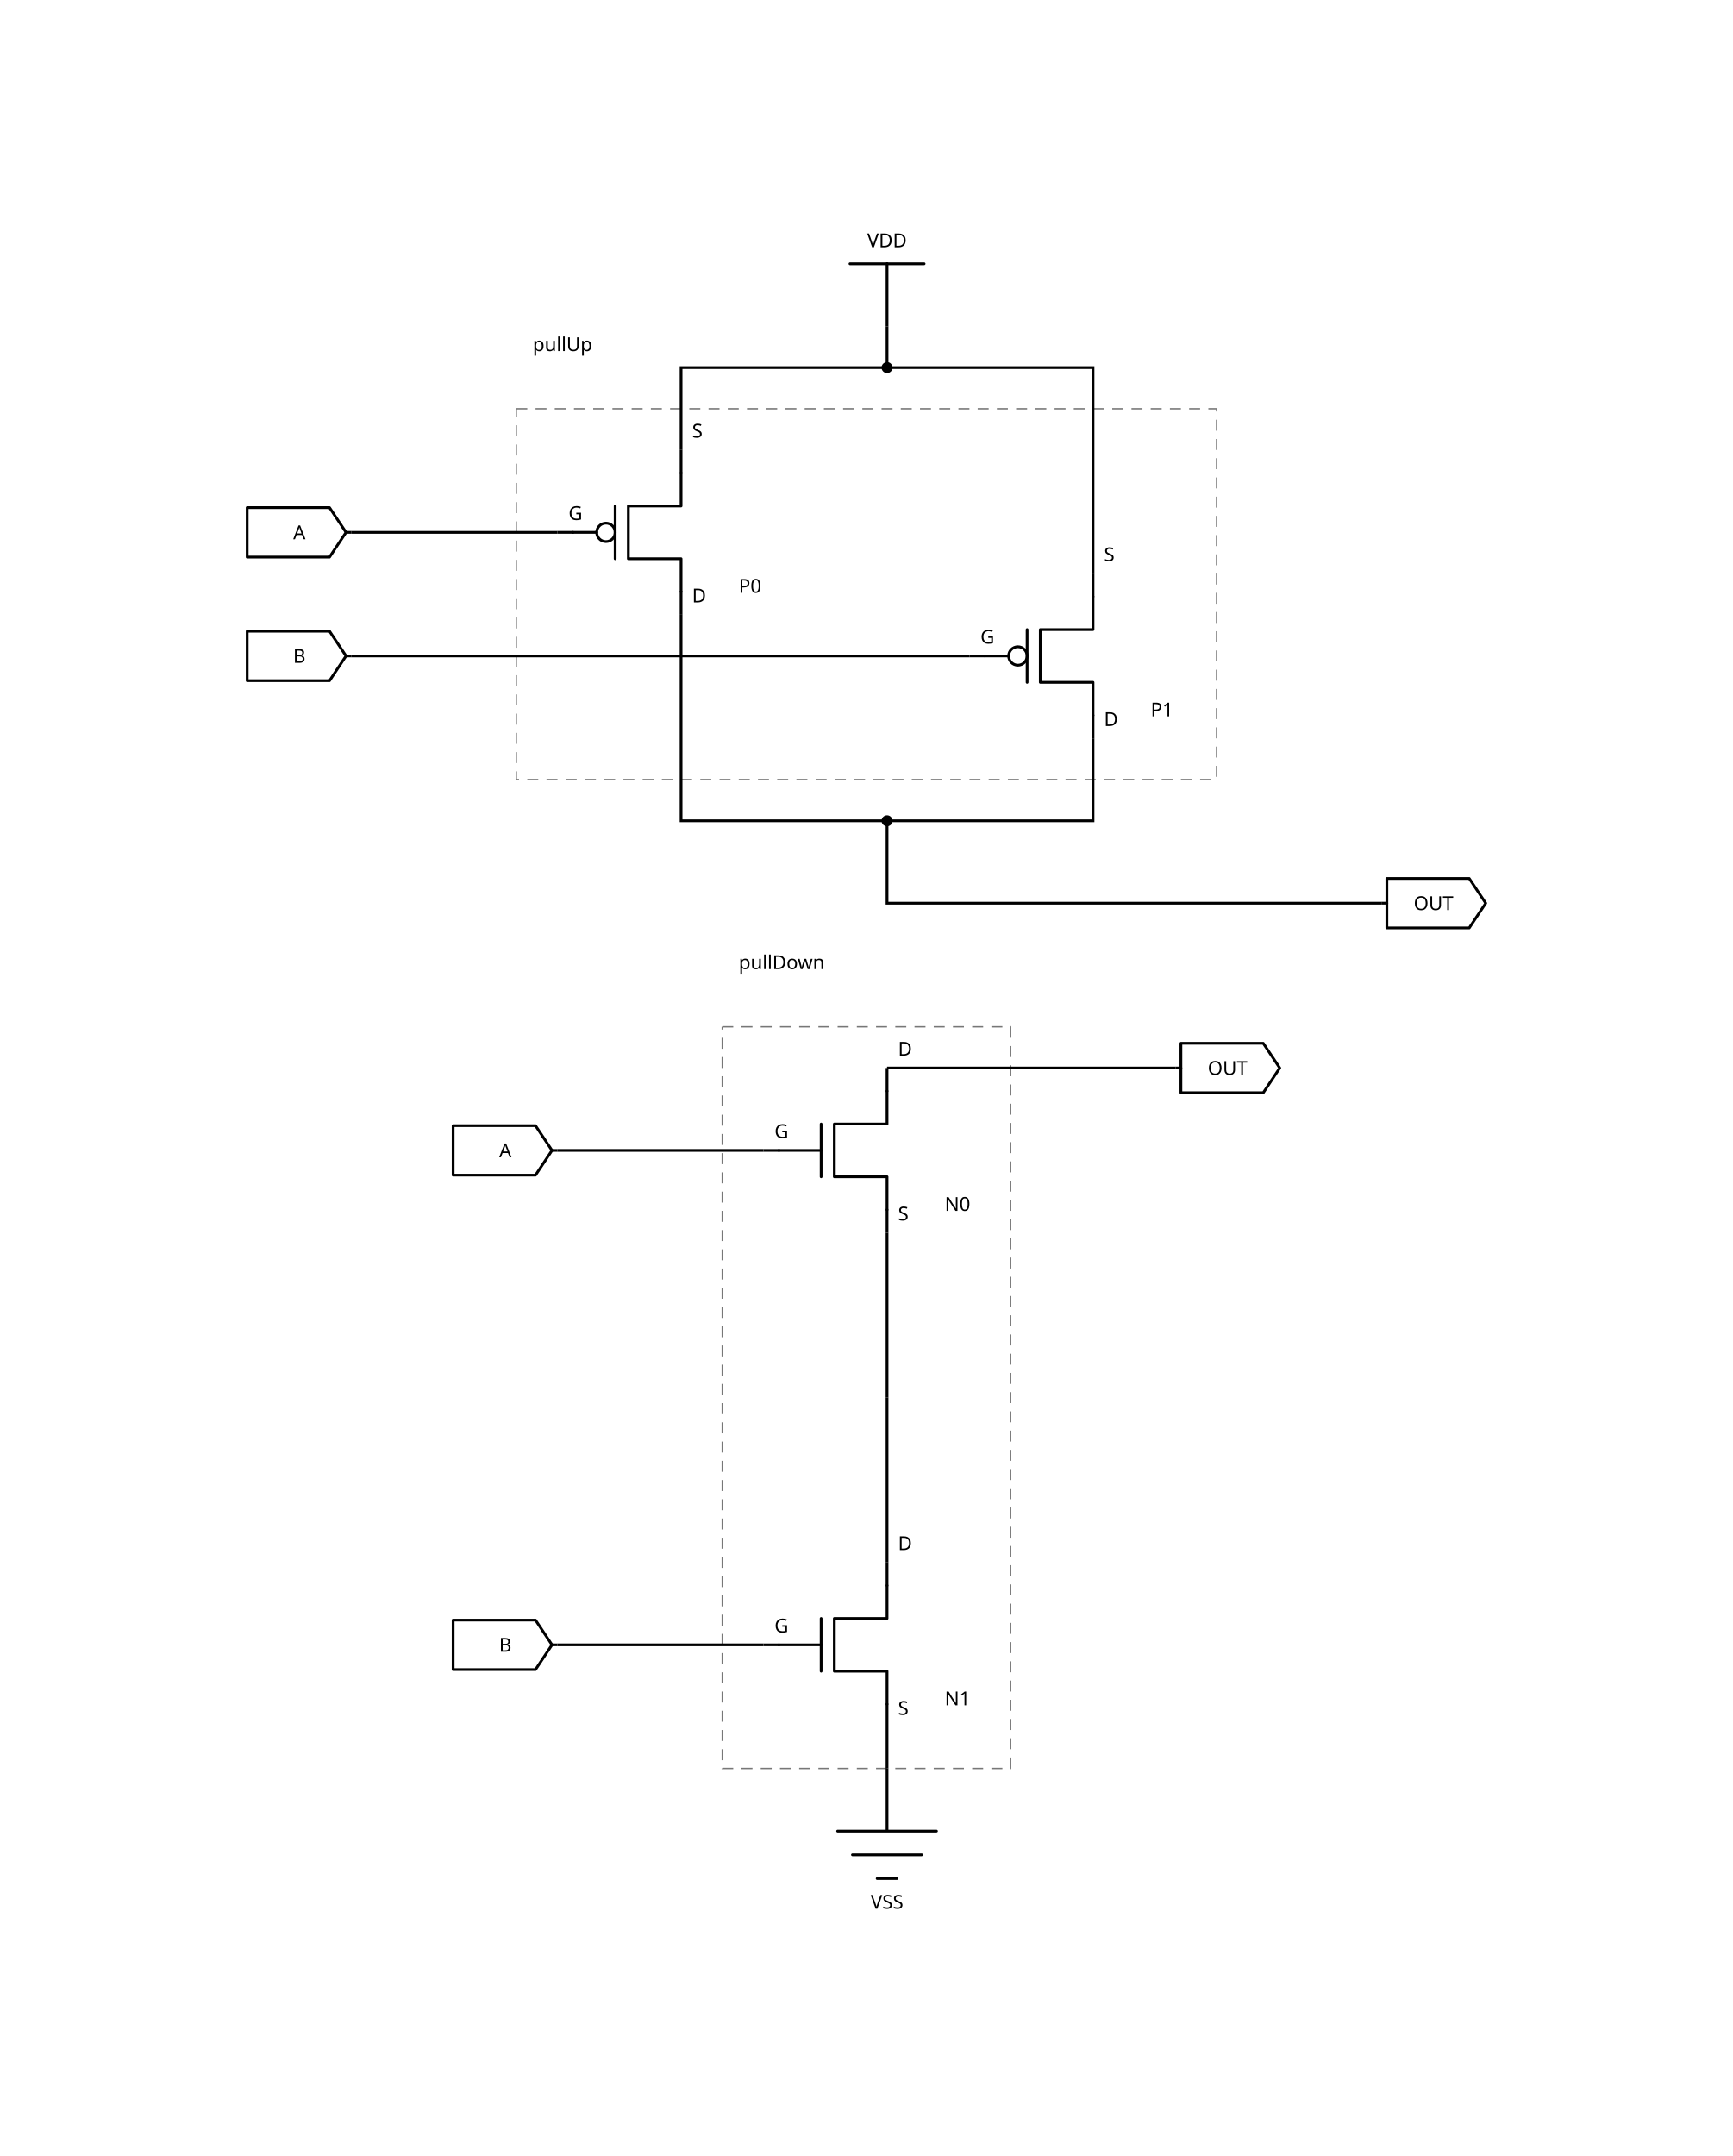
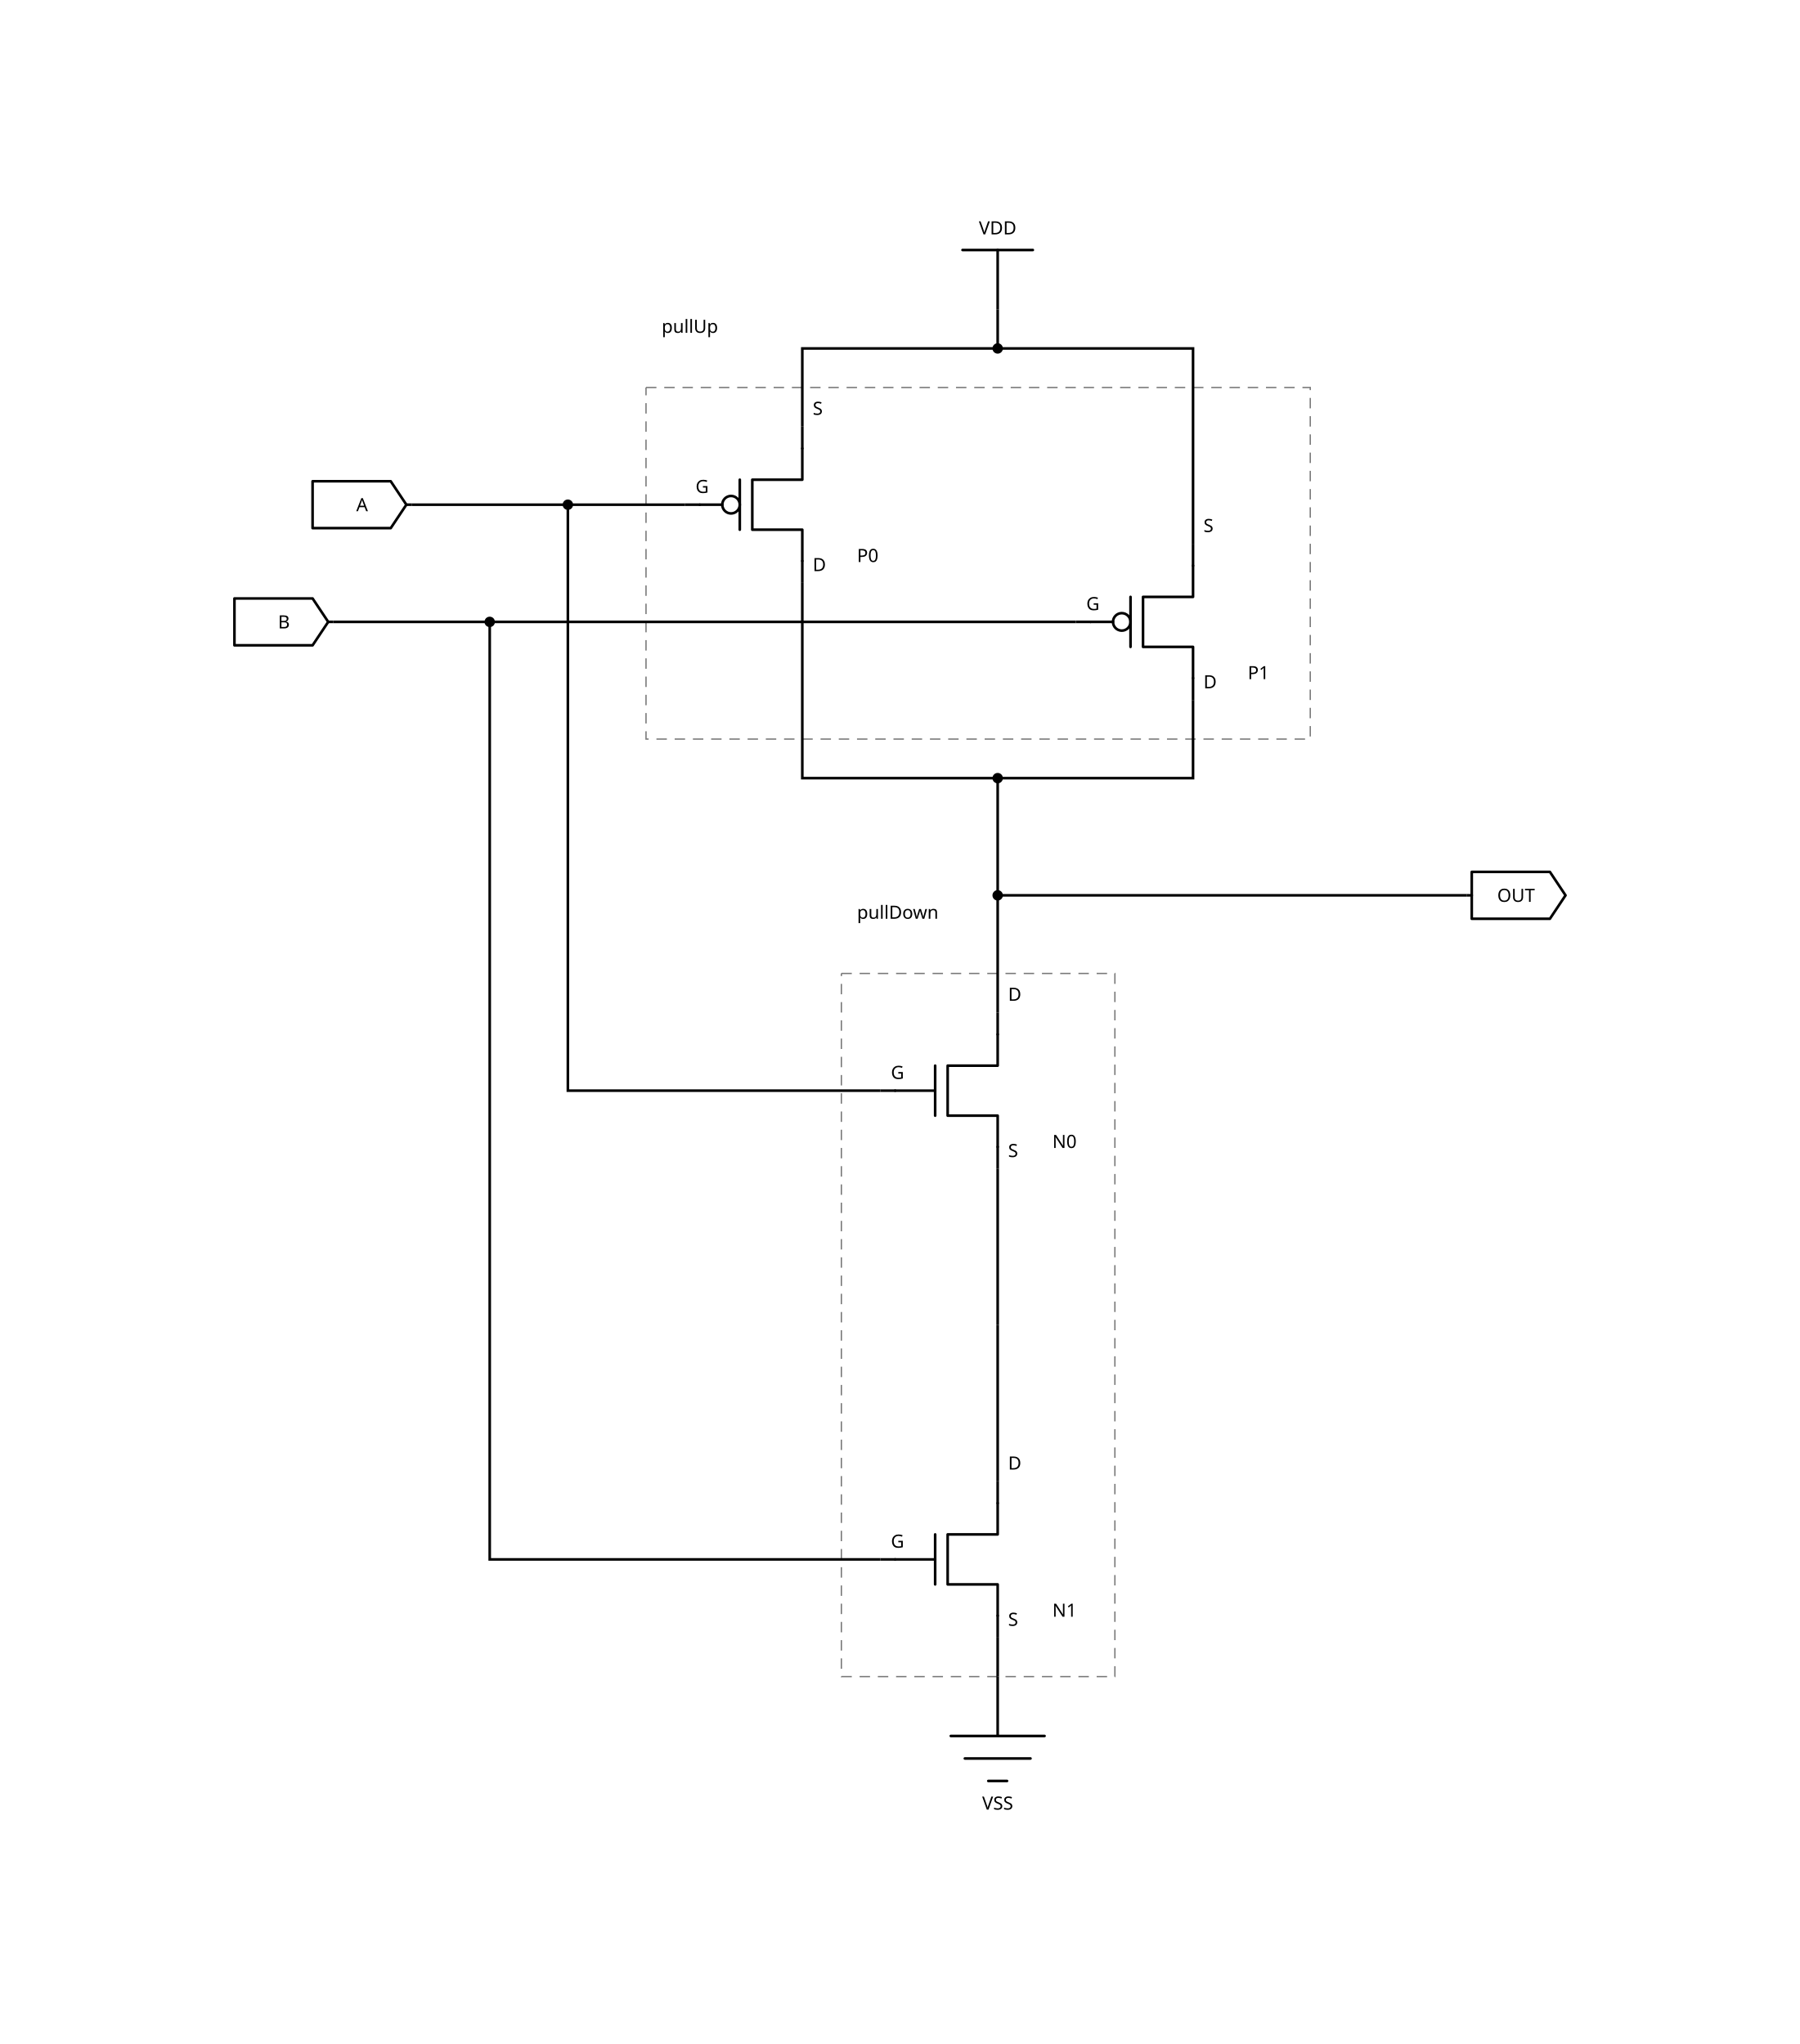
- <svg xmlns="http://www.w3.org/2000/svg" id="fixture-cmos-nand2" width="1262" viewBox="-406 -327.6 1262 1569.76" height="1569.76" overflow="visible" font-family="sans-serif" font-size="14" role="graphics-document document" aria-roledescription="circuitDiagram">
+ <svg xmlns="http://www.w3.org/2000/svg" id="fixture-cmos-nand2" width="1382" viewBox="-526 -327.6 1382 1569.76" height="1569.76" overflow="visible" font-family="sans-serif" font-size="14" role="graphics-document document" aria-roledescription="circuitDiagram">
  <g data-drawing-index="0" data-stage="pullUp" stroke-dasharray="8 6">
    <polyline points="-30,-30 480,-30 480,240 -30,240 -30,-30" stroke="#777" stroke-width="1" fill="none" transform="matrix(1 0 0 1 0 0)" />
  </g>
  <g data-drawing-index="1" data-label="true" data-frame-label="stage">
    <text x="-18" y="-72" xml:space="preserve" fill="#000">pullUp</text>
  </g>
  <g data-drawing-index="2" data-stage="pullDown" stroke-dasharray="8 6">
    <polyline points="120,420 330,420 330,960 120,960 120,420" stroke="#777" stroke-width="1" fill="none" transform="matrix(1 0 0 1 0 0)" />
  </g>
  <g data-drawing-index="3" data-label="true" data-frame-label="stage">
    <text x="132" y="378" xml:space="preserve" fill="#000">pullDown</text>
  </g>
  <g data-drawing-index="4" data-net="@implicit:N0:S" data-wire="-" data-points="[[240,810],[240,690]]">
    <polyline points="240,810 240,690" stroke="#000" stroke-width="2" fill="none" transform="matrix(1 0 0 1 0 0)" />
  </g>
  <g data-drawing-index="5" data-net="@implicit:N0:S" data-wire="-" data-points="[[240,570],[240,690]]">
    <polyline points="240,570 240,690" stroke="#000" stroke-width="2" fill="none" transform="matrix(1 0 0 1 0 0)" />
  </g>
  <g data-drawing-index="6" data-net="VDD" data-wire="|-" data-points="[[90,0],[90,-60],[240,-60]]">
    <polyline points="90,0 90,-60 240,-60" stroke="#000" stroke-width="2" fill="none" transform="matrix(1 0 0 1 0 0)" />
  </g>
  <g data-drawing-index="7" data-net="VDD" data-wire="|-" data-points="[[390,90],[390,-60],[240,-60]]">
    <polyline points="390,90 390,-60 240,-60" stroke="#000" stroke-width="2" fill="none" transform="matrix(1 0 0 1 0 0)" />
  </g>
  <g data-drawing-index="8" data-net="VDD" data-wire="-" data-points="[[240,-90],[240,-60]]">
    <polyline points="240,-90 240,-60" stroke="#000" stroke-width="2" fill="none" transform="matrix(1 0 0 1 0 0)" />
  </g>
-   <g data-drawing-index="9" data-net="A" data-wire="-" data-points="[[-150,60],[0,60]]">
-     <polyline points="-150,60 0,60" stroke="#000" stroke-width="2" fill="none" transform="matrix(1 0 0 1 0 0)" />
-   </g>
-   <g data-drawing-index="10" data-net="A" data-wire="-" data-points="[[0,510],[150,510]]">
-     <polyline points="0,510 150,510" stroke="#000" stroke-width="2" fill="none" transform="matrix(1 0 0 1 0 0)" />
-   </g>
-   <g data-drawing-index="11" data-net="B" data-wire="-" data-points="[[-150,150],[300,150]]">
-     <polyline points="-150,150 300,150" stroke="#000" stroke-width="2" fill="none" transform="matrix(1 0 0 1 0 0)" />
-   </g>
-   <g data-drawing-index="12" data-net="B" data-wire="-" data-points="[[0,870],[150,870]]">
-     <polyline points="0,870 150,870" stroke="#000" stroke-width="2" fill="none" transform="matrix(1 0 0 1 0 0)" />
-   </g>
-   <g data-drawing-index="13" data-net="OUT" data-wire="|-" data-points="[[90,120],[90,270],[240,270]]">
+   <g data-drawing-index="9" data-net="A" data-wire="-" data-points="[[0,60],[-90,60]]">
+     <polyline points="0,60 -90,60" stroke="#000" stroke-width="2" fill="none" transform="matrix(1 0 0 1 0 0)" />
+   </g>
+   <g data-drawing-index="10" data-net="A" data-wire="-|" data-points="[[150,510],[-90,510],[-90,60]]">
+     <polyline points="150,510 -90,510 -90,60" stroke="#000" stroke-width="2" fill="none" transform="matrix(1 0 0 1 0 0)" />
+   </g>
+   <g data-drawing-index="11" data-net="A" data-wire="-" data-points="[[-210,60],[-90,60]]">
+     <polyline points="-210,60 -90,60" stroke="#000" stroke-width="2" fill="none" transform="matrix(1 0 0 1 0 0)" />
+   </g>
+   <g data-drawing-index="12" data-net="B" data-wire="-" data-points="[[300,150],[-150,150]]">
+     <polyline points="300,150 -150,150" stroke="#000" stroke-width="2" fill="none" transform="matrix(1 0 0 1 0 0)" />
+   </g>
+   <g data-drawing-index="13" data-net="B" data-wire="-|" data-points="[[150,870],[-150,870],[-150,150]]">
+     <polyline points="150,870 -150,870 -150,150" stroke="#000" stroke-width="2" fill="none" transform="matrix(1 0 0 1 0 0)" />
+   </g>
+   <g data-drawing-index="14" data-net="B" data-wire="-" data-points="[[-270,150],[-150,150]]">
+     <polyline points="-270,150 -150,150" stroke="#000" stroke-width="2" fill="none" transform="matrix(1 0 0 1 0 0)" />
+   </g>
+   <g data-drawing-index="15" data-net="OUT" data-wire="|-" data-points="[[90,120],[90,270],[240,270]]">
    <polyline points="90,120 90,270 240,270" stroke="#000" stroke-width="2" fill="none" transform="matrix(1 0 0 1 0 0)" />
  </g>
-   <g data-drawing-index="14" data-net="OUT" data-wire="|-" data-points="[[390,210],[390,270],[240,270]]">
+   <g data-drawing-index="16" data-net="OUT" data-wire="|-" data-points="[[390,210],[390,270],[240,270]]">
    <polyline points="390,210 390,270 240,270" stroke="#000" stroke-width="2" fill="none" transform="matrix(1 0 0 1 0 0)" />
  </g>
-   <g data-drawing-index="15" data-net="OUT" data-wire="-|" data-points="[[600,330],[240,330],[240,270]]">
-     <polyline points="600,330 240,330 240,270" stroke="#000" stroke-width="2" fill="none" transform="matrix(1 0 0 1 0 0)" />
-   </g>
-   <g data-drawing-index="16" data-net="OUT" data-wire="-" data-points="[[450,450],[240,450]]">
-     <polyline points="450,450 240,450" stroke="#000" stroke-width="2" fill="none" transform="matrix(1 0 0 1 0 0)" />
-   </g>
-   <g data-drawing-index="17" data-net="VSS" data-wire="-" data-points="[[240,960],[240,930]]">
+   <g data-drawing-index="17" data-net="OUT" data-wire="-" data-points="[[240,270],[240,450]]">
+     <polyline points="240,270 240,450" stroke="#000" stroke-width="2" fill="none" transform="matrix(1 0 0 1 0 0)" />
+   </g>
+   <g data-drawing-index="18" data-net="OUT" data-wire="-" data-points="[[600,360],[240,360]]">
+     <polyline points="600,360 240,360" stroke="#000" stroke-width="2" fill="none" transform="matrix(1 0 0 1 0 0)" />
+   </g>
+   <g data-drawing-index="19" data-net="VSS" data-wire="-" data-points="[[240,960],[240,930]]">
    <polyline points="240,960 240,930" stroke="#000" stroke-width="2" fill="none" transform="matrix(1 0 0 1 0 0)" />
  </g>
-   <g data-drawing-index="18" data-device="P0" data-type="pmos" data-stage-index="0">
+   <g data-drawing-index="20" data-device="P0" data-type="pmos" data-stage-index="0">
    <g transform="matrix(1 0 0 1 0 0)">
      <svg width="120" height="120" viewBox="0 0 120 120">
-         <g id="fixture-cmos-nand2-element-18-pmos" fill="none" stroke="#000" stroke-width="2" stroke-linecap="round" stroke-linejoin="round">
-           <circle cx="35.28" cy="60" r="6.72" id="fixture-cmos-nand2-element-18-gate-bubble" stroke="#000" fill="none" stroke-width="2" />
-           <path d="M 90 16.8 L 90 40.8 L 51.6 40.8 L 51.6 79.2 L 90 79.2 L 90 103.2" id="fixture-cmos-nand2-element-18-reference-1" stroke="#000" fill="none" stroke-width="2" stroke-linecap="round" stroke-linejoin="round" />
-           <path d="M 42 40.8 L 42 79.2" id="fixture-cmos-nand2-element-18-reference-2" stroke="#000" fill="none" stroke-width="2" stroke-linecap="round" stroke-linejoin="round" />
-           <path d="M 28.56 60 L 11.28 60" id="fixture-cmos-nand2-element-18-reference-3" stroke="#000" fill="none" stroke-width="2" stroke-linecap="round" stroke-linejoin="round" />
-           <line id="fixture-cmos-nand2-element-18-gate-extension" x1="0" y1="60" x2="11.28" y2="60" />
-           <line id="fixture-cmos-nand2-element-18-upper-extension" x1="90" y1="0" x2="90" y2="16.8" />
-           <line id="fixture-cmos-nand2-element-18-lower-extension" x1="90" y1="103.2" x2="90" y2="120" />
-         </g>
-       </svg>
-     </g>
-   </g>
-   <g data-drawing-index="19" data-label="true" data-device-label="P0">
+         <g id="fixture-cmos-nand2-element-20-pmos" fill="none" stroke="#000" stroke-width="2" stroke-linecap="round" stroke-linejoin="round">
+           <circle cx="35.28" cy="60" r="6.72" id="fixture-cmos-nand2-element-20-gate-bubble" stroke="#000" fill="none" stroke-width="2" />
+           <path d="M 90 16.8 L 90 40.8 L 51.6 40.8 L 51.6 79.2 L 90 79.2 L 90 103.2" id="fixture-cmos-nand2-element-20-reference-1" stroke="#000" fill="none" stroke-width="2" stroke-linecap="round" stroke-linejoin="round" />
+           <path d="M 42 40.8 L 42 79.2" id="fixture-cmos-nand2-element-20-reference-2" stroke="#000" fill="none" stroke-width="2" stroke-linecap="round" stroke-linejoin="round" />
+           <path d="M 28.56 60 L 11.28 60" id="fixture-cmos-nand2-element-20-reference-3" stroke="#000" fill="none" stroke-width="2" stroke-linecap="round" stroke-linejoin="round" />
+           <line id="fixture-cmos-nand2-element-20-gate-extension" x1="0" y1="60" x2="11.28" y2="60" />
+           <line id="fixture-cmos-nand2-element-20-upper-extension" x1="90" y1="0" x2="90" y2="16.8" />
+           <line id="fixture-cmos-nand2-element-20-lower-extension" x1="90" y1="103.2" x2="90" y2="120" />
+         </g>
+       </svg>
+     </g>
+   </g>
+   <g data-drawing-index="21" data-label="true" data-device-label="P0">
    <text x="132" y="104" xml:space="preserve" fill="#000">P0</text>
  </g>
-   <g data-drawing-index="20" data-label="true" data-terminal="G" data-terminal-device="P0" data-x="0" data-y="60" data-terminal-net="A">
+   <g data-drawing-index="22" data-label="true" data-terminal="G" data-terminal-device="P0" data-x="0" data-y="60" data-terminal-net="A">
    <text x="8" y="51" xml:space="preserve" fill="#000">G</text>
  </g>
-   <g data-drawing-index="21" data-label="true" data-terminal="S" data-terminal-device="P0" data-x="90" data-y="0" data-terminal-net="VDD">
+   <g data-drawing-index="23" data-label="true" data-terminal="S" data-terminal-device="P0" data-x="90" data-y="0" data-terminal-net="VDD">
    <text x="98" y="-9" xml:space="preserve" fill="#000">S</text>
  </g>
-   <g data-drawing-index="22" data-label="true" data-terminal="D" data-terminal-device="P0" data-x="90" data-y="120" data-terminal-net="OUT">
+   <g data-drawing-index="24" data-label="true" data-terminal="D" data-terminal-device="P0" data-x="90" data-y="120" data-terminal-net="OUT">
    <text x="98" y="111" xml:space="preserve" fill="#000">D</text>
  </g>
-   <g data-drawing-index="23" data-device="P1" data-type="pmos" data-stage-index="0">
+   <g data-drawing-index="25" data-device="P1" data-type="pmos" data-stage-index="0">
    <g transform="matrix(1 0 0 1 300 90)">
      <svg width="120" height="120" viewBox="0 0 120 120">
-         <g id="fixture-cmos-nand2-element-23-pmos" fill="none" stroke="#000" stroke-width="2" stroke-linecap="round" stroke-linejoin="round">
-           <circle cx="35.28" cy="60" r="6.72" id="fixture-cmos-nand2-element-23-gate-bubble" stroke="#000" fill="none" stroke-width="2" />
-           <path d="M 90 16.8 L 90 40.8 L 51.6 40.8 L 51.6 79.2 L 90 79.2 L 90 103.2" id="fixture-cmos-nand2-element-23-reference-1" stroke="#000" fill="none" stroke-width="2" stroke-linecap="round" stroke-linejoin="round" />
-           <path d="M 42 40.8 L 42 79.2" id="fixture-cmos-nand2-element-23-reference-2" stroke="#000" fill="none" stroke-width="2" stroke-linecap="round" stroke-linejoin="round" />
-           <path d="M 28.56 60 L 11.28 60" id="fixture-cmos-nand2-element-23-reference-3" stroke="#000" fill="none" stroke-width="2" stroke-linecap="round" stroke-linejoin="round" />
-           <line id="fixture-cmos-nand2-element-23-gate-extension" x1="0" y1="60" x2="11.28" y2="60" />
-           <line id="fixture-cmos-nand2-element-23-upper-extension" x1="90" y1="0" x2="90" y2="16.8" />
-           <line id="fixture-cmos-nand2-element-23-lower-extension" x1="90" y1="103.2" x2="90" y2="120" />
-         </g>
-       </svg>
-     </g>
-   </g>
-   <g data-drawing-index="24" data-label="true" data-device-label="P1">
+         <g id="fixture-cmos-nand2-element-25-pmos" fill="none" stroke="#000" stroke-width="2" stroke-linecap="round" stroke-linejoin="round">
+           <circle cx="35.28" cy="60" r="6.72" id="fixture-cmos-nand2-element-25-gate-bubble" stroke="#000" fill="none" stroke-width="2" />
+           <path d="M 90 16.8 L 90 40.8 L 51.6 40.8 L 51.6 79.2 L 90 79.2 L 90 103.2" id="fixture-cmos-nand2-element-25-reference-1" stroke="#000" fill="none" stroke-width="2" stroke-linecap="round" stroke-linejoin="round" />
+           <path d="M 42 40.8 L 42 79.2" id="fixture-cmos-nand2-element-25-reference-2" stroke="#000" fill="none" stroke-width="2" stroke-linecap="round" stroke-linejoin="round" />
+           <path d="M 28.56 60 L 11.28 60" id="fixture-cmos-nand2-element-25-reference-3" stroke="#000" fill="none" stroke-width="2" stroke-linecap="round" stroke-linejoin="round" />
+           <line id="fixture-cmos-nand2-element-25-gate-extension" x1="0" y1="60" x2="11.28" y2="60" />
+           <line id="fixture-cmos-nand2-element-25-upper-extension" x1="90" y1="0" x2="90" y2="16.8" />
+           <line id="fixture-cmos-nand2-element-25-lower-extension" x1="90" y1="103.2" x2="90" y2="120" />
+         </g>
+       </svg>
+     </g>
+   </g>
+   <g data-drawing-index="26" data-label="true" data-device-label="P1">
    <text x="432" y="194" xml:space="preserve" fill="#000">P1</text>
  </g>
-   <g data-drawing-index="25" data-label="true" data-terminal="G" data-terminal-device="P1" data-x="300" data-y="150" data-terminal-net="B">
+   <g data-drawing-index="27" data-label="true" data-terminal="G" data-terminal-device="P1" data-x="300" data-y="150" data-terminal-net="B">
    <text x="308" y="141" xml:space="preserve" fill="#000">G</text>
  </g>
-   <g data-drawing-index="26" data-label="true" data-terminal="S" data-terminal-device="P1" data-x="390" data-y="90" data-terminal-net="VDD">
+   <g data-drawing-index="28" data-label="true" data-terminal="S" data-terminal-device="P1" data-x="390" data-y="90" data-terminal-net="VDD">
    <text x="398" y="81" xml:space="preserve" fill="#000">S</text>
  </g>
-   <g data-drawing-index="27" data-label="true" data-terminal="D" data-terminal-device="P1" data-x="390" data-y="210" data-terminal-net="OUT">
+   <g data-drawing-index="29" data-label="true" data-terminal="D" data-terminal-device="P1" data-x="390" data-y="210" data-terminal-net="OUT">
    <text x="398" y="201" xml:space="preserve" fill="#000">D</text>
  </g>
-   <g data-drawing-index="28" data-device="N0" data-type="nmos" data-stage-index="1">
+   <g data-drawing-index="30" data-device="N0" data-type="nmos" data-stage-index="1">
    <g transform="matrix(1 0 0 1 150 450)">
      <svg width="120" height="120" viewBox="0 0 120 120">
-         <g id="fixture-cmos-nand2-element-28-nmos" fill="none" stroke="#000" stroke-width="2" stroke-linecap="round" stroke-linejoin="round">
-           <path d="M 90 16.8 L 90 40.8 L 51.6 40.8 L 51.6 79.2 L 90 79.2 L 90 103.2" id="fixture-cmos-nand2-element-28-reference-0" stroke="#000" fill="none" stroke-width="2" stroke-linecap="round" stroke-linejoin="round" />
-           <path d="M 42 40.8 L 42 79.2" id="fixture-cmos-nand2-element-28-reference-1" stroke="#000" fill="none" stroke-width="2" stroke-linecap="round" stroke-linejoin="round" />
-           <path d="M 42 60 L 11.28 60" id="fixture-cmos-nand2-element-28-reference-2" stroke="#000" fill="none" stroke-width="2" stroke-linecap="round" stroke-linejoin="round" />
-           <line id="fixture-cmos-nand2-element-28-gate-extension" x1="0" y1="60" x2="11.28" y2="60" />
-           <line id="fixture-cmos-nand2-element-28-upper-extension" x1="90" y1="0" x2="90" y2="16.8" />
-           <line id="fixture-cmos-nand2-element-28-lower-extension" x1="90" y1="103.2" x2="90" y2="120" />
-         </g>
-       </svg>
-     </g>
-   </g>
-   <g data-drawing-index="29" data-label="true" data-device-label="N0">
+         <g id="fixture-cmos-nand2-element-30-nmos" fill="none" stroke="#000" stroke-width="2" stroke-linecap="round" stroke-linejoin="round">
+           <path d="M 90 16.8 L 90 40.8 L 51.6 40.8 L 51.6 79.2 L 90 79.2 L 90 103.2" id="fixture-cmos-nand2-element-30-reference-0" stroke="#000" fill="none" stroke-width="2" stroke-linecap="round" stroke-linejoin="round" />
+           <path d="M 42 40.8 L 42 79.2" id="fixture-cmos-nand2-element-30-reference-1" stroke="#000" fill="none" stroke-width="2" stroke-linecap="round" stroke-linejoin="round" />
+           <path d="M 42 60 L 11.28 60" id="fixture-cmos-nand2-element-30-reference-2" stroke="#000" fill="none" stroke-width="2" stroke-linecap="round" stroke-linejoin="round" />
+           <line id="fixture-cmos-nand2-element-30-gate-extension" x1="0" y1="60" x2="11.28" y2="60" />
+           <line id="fixture-cmos-nand2-element-30-upper-extension" x1="90" y1="0" x2="90" y2="16.8" />
+           <line id="fixture-cmos-nand2-element-30-lower-extension" x1="90" y1="103.2" x2="90" y2="120" />
+         </g>
+       </svg>
+     </g>
+   </g>
+   <g data-drawing-index="31" data-label="true" data-device-label="N0">
    <text x="282" y="554" xml:space="preserve" fill="#000">N0</text>
  </g>
-   <g data-drawing-index="30" data-label="true" data-terminal="G" data-terminal-device="N0" data-x="150" data-y="510" data-terminal-net="A">
+   <g data-drawing-index="32" data-label="true" data-terminal="G" data-terminal-device="N0" data-x="150" data-y="510" data-terminal-net="A">
    <text x="158" y="501" xml:space="preserve" fill="#000">G</text>
  </g>
-   <g data-drawing-index="31" data-label="true" data-terminal="D" data-terminal-device="N0" data-x="240" data-y="450" data-terminal-net="OUT">
+   <g data-drawing-index="33" data-label="true" data-terminal="D" data-terminal-device="N0" data-x="240" data-y="450" data-terminal-net="OUT">
    <text x="248" y="441" xml:space="preserve" fill="#000">D</text>
  </g>
-   <g data-drawing-index="32" data-label="true" data-terminal="S" data-terminal-device="N0" data-x="240" data-y="570" data-terminal-net="@implicit:N0:S">
+   <g data-drawing-index="34" data-label="true" data-terminal="S" data-terminal-device="N0" data-x="240" data-y="570" data-terminal-net="@implicit:N0:S">
    <text x="248" y="561" xml:space="preserve" fill="#000">S</text>
  </g>
-   <g data-drawing-index="33" data-device="N1" data-type="nmos" data-stage-index="1">
+   <g data-drawing-index="35" data-device="N1" data-type="nmos" data-stage-index="1">
    <g transform="matrix(1 0 0 1 150 810)">
      <svg width="120" height="120" viewBox="0 0 120 120">
-         <g id="fixture-cmos-nand2-element-33-nmos" fill="none" stroke="#000" stroke-width="2" stroke-linecap="round" stroke-linejoin="round">
-           <path d="M 90 16.8 L 90 40.8 L 51.6 40.8 L 51.6 79.2 L 90 79.2 L 90 103.2" id="fixture-cmos-nand2-element-33-reference-0" stroke="#000" fill="none" stroke-width="2" stroke-linecap="round" stroke-linejoin="round" />
-           <path d="M 42 40.8 L 42 79.2" id="fixture-cmos-nand2-element-33-reference-1" stroke="#000" fill="none" stroke-width="2" stroke-linecap="round" stroke-linejoin="round" />
-           <path d="M 42 60 L 11.28 60" id="fixture-cmos-nand2-element-33-reference-2" stroke="#000" fill="none" stroke-width="2" stroke-linecap="round" stroke-linejoin="round" />
-           <line id="fixture-cmos-nand2-element-33-gate-extension" x1="0" y1="60" x2="11.28" y2="60" />
-           <line id="fixture-cmos-nand2-element-33-upper-extension" x1="90" y1="0" x2="90" y2="16.8" />
-           <line id="fixture-cmos-nand2-element-33-lower-extension" x1="90" y1="103.2" x2="90" y2="120" />
-         </g>
-       </svg>
-     </g>
-   </g>
-   <g data-drawing-index="34" data-label="true" data-device-label="N1">
+         <g id="fixture-cmos-nand2-element-35-nmos" fill="none" stroke="#000" stroke-width="2" stroke-linecap="round" stroke-linejoin="round">
+           <path d="M 90 16.8 L 90 40.8 L 51.6 40.8 L 51.6 79.2 L 90 79.2 L 90 103.2" id="fixture-cmos-nand2-element-35-reference-0" stroke="#000" fill="none" stroke-width="2" stroke-linecap="round" stroke-linejoin="round" />
+           <path d="M 42 40.8 L 42 79.2" id="fixture-cmos-nand2-element-35-reference-1" stroke="#000" fill="none" stroke-width="2" stroke-linecap="round" stroke-linejoin="round" />
+           <path d="M 42 60 L 11.28 60" id="fixture-cmos-nand2-element-35-reference-2" stroke="#000" fill="none" stroke-width="2" stroke-linecap="round" stroke-linejoin="round" />
+           <line id="fixture-cmos-nand2-element-35-gate-extension" x1="0" y1="60" x2="11.28" y2="60" />
+           <line id="fixture-cmos-nand2-element-35-upper-extension" x1="90" y1="0" x2="90" y2="16.8" />
+           <line id="fixture-cmos-nand2-element-35-lower-extension" x1="90" y1="103.2" x2="90" y2="120" />
+         </g>
+       </svg>
+     </g>
+   </g>
+   <g data-drawing-index="36" data-label="true" data-device-label="N1">
    <text x="282" y="914" xml:space="preserve" fill="#000">N1</text>
  </g>
-   <g data-drawing-index="35" data-label="true" data-terminal="G" data-terminal-device="N1" data-x="150" data-y="870" data-terminal-net="B">
+   <g data-drawing-index="37" data-label="true" data-terminal="G" data-terminal-device="N1" data-x="150" data-y="870" data-terminal-net="B">
    <text x="158" y="861" xml:space="preserve" fill="#000">G</text>
  </g>
-   <g data-drawing-index="36" data-label="true" data-terminal="D" data-terminal-device="N1" data-x="240" data-y="810" data-terminal-net="@implicit:N0:S">
+   <g data-drawing-index="38" data-label="true" data-terminal="D" data-terminal-device="N1" data-x="240" data-y="810" data-terminal-net="@implicit:N0:S">
    <text x="248" y="801" xml:space="preserve" fill="#000">D</text>
  </g>
-   <g data-drawing-index="37" data-label="true" data-terminal="S" data-terminal-device="N1" data-x="240" data-y="930" data-terminal-net="VSS">
+   <g data-drawing-index="39" data-label="true" data-terminal="S" data-terminal-device="N1" data-x="240" data-y="930" data-terminal-net="VSS">
    <text x="248" y="921" xml:space="preserve" fill="#000">S</text>
  </g>
-   <g data-drawing-index="38" data-proxy="0" data-net="VDD" data-type="supplyNet" data-branches="2">
+   <g data-drawing-index="40" data-net-occurrence="0" data-net="VDD" data-type="supplyNet" data-branches="2">
    <g transform="matrix(1 0 0 1 180 -210)">
      <svg width="120" height="120" viewBox="0 0 120 120">
-         <g id="fixture-cmos-nand2-element-38-supplyNet" fill="none" stroke="#000" stroke-width="2" stroke-linecap="round" stroke-linejoin="round">
-           <path d="M 60 120 L 60 74.4" id="fixture-cmos-nand2-element-38-reference-0" stroke="#000" fill="none" stroke-width="2" stroke-linecap="round" stroke-linejoin="round" />
-           <path d="M 60 74.4 L 33 74.4" id="fixture-cmos-nand2-element-38-reference-1" stroke="#000" fill="none" stroke-width="2" stroke-linecap="round" stroke-linejoin="round" />
-           <path d="M 60 74.4 L 87 74.4" id="fixture-cmos-nand2-element-38-reference-2" stroke="#000" fill="none" stroke-width="2" stroke-linecap="round" stroke-linejoin="round" />
-         </g>
-       </svg>
-     </g>
-   </g>
-   <g data-drawing-index="39" data-label="true" data-proxy-label="VDD" text-anchor="middle">
+         <g id="fixture-cmos-nand2-element-40-supplyNet" fill="none" stroke="#000" stroke-width="2" stroke-linecap="round" stroke-linejoin="round">
+           <path d="M 60 120 L 60 74.4" id="fixture-cmos-nand2-element-40-reference-0" stroke="#000" fill="none" stroke-width="2" stroke-linecap="round" stroke-linejoin="round" />
+           <path d="M 60 74.4 L 33 74.4" id="fixture-cmos-nand2-element-40-reference-1" stroke="#000" fill="none" stroke-width="2" stroke-linecap="round" stroke-linejoin="round" />
+           <path d="M 60 74.4 L 87 74.4" id="fixture-cmos-nand2-element-40-reference-2" stroke="#000" fill="none" stroke-width="2" stroke-linecap="round" stroke-linejoin="round" />
+         </g>
+       </svg>
+     </g>
+   </g>
+   <g data-drawing-index="41" data-label="true" data-net-label="VDD" text-anchor="middle">
    <text x="240" y="-147.6" xml:space="preserve" fill="#000">VDD</text>
  </g>
-   <g data-drawing-index="40" data-proxy="1" data-net="A" data-type="pinIn" data-branches="1">
-     <g transform="matrix(1 0 0 1 -270 0)">
-       <svg width="120" height="120" viewBox="0 0 120 120">
-         <g id="fixture-cmos-nand2-element-40-pin-in" fill="none" stroke="#000" stroke-width="2" stroke-linecap="round" stroke-linejoin="round">
-           <polygon id="fixture-cmos-nand2-element-40-body" points="44,42 104,42 116,60 104,78 44,78" />
-           <line id="fixture-cmos-nand2-element-40-stem" x1="116" y1="60" x2="120" y2="60" />
-         </g>
-       </svg>
-     </g>
-   </g>
-   <g data-drawing-index="41" data-label="true" data-proxy-label="A" text-anchor="middle">
-     <text x="-188" y="65" xml:space="preserve" fill="#000">A</text>
-   </g>
-   <g data-drawing-index="42" data-proxy="2" data-net="A" data-type="pinIn" data-branches="1">
-     <g transform="matrix(1 0 0 1 -120 450)">
+   <g data-drawing-index="42" data-net-occurrence="1" data-net="A" data-type="pinIn" data-branches="2">
+     <g transform="matrix(1 0 0 1 -330 0)">
      <svg width="120" height="120" viewBox="0 0 120 120">
        <g id="fixture-cmos-nand2-element-42-pin-in" fill="none" stroke="#000" stroke-width="2" stroke-linecap="round" stroke-linejoin="round">
          <polygon id="fixture-cmos-nand2-element-42-body" points="44,42 104,42 116,60 104,78 44,78" />
          <line id="fixture-cmos-nand2-element-42-stem" x1="116" y1="60" x2="120" y2="60" />
        </g>
      </svg>
    </g>
  </g>
-   <g data-drawing-index="43" data-label="true" data-proxy-label="A" text-anchor="middle">
-     <text x="-38" y="515" xml:space="preserve" fill="#000">A</text>
-   </g>
-   <g data-drawing-index="44" data-proxy="3" data-net="B" data-type="pinIn" data-branches="1">
-     <g transform="matrix(1 0 0 1 -270 90)">
+   <g data-drawing-index="43" data-label="true" data-net-label="A" text-anchor="middle">
+     <text x="-248" y="65" xml:space="preserve" fill="#000">A</text>
+   </g>
+   <g data-drawing-index="44" data-net-occurrence="2" data-net="B" data-type="pinIn" data-branches="2">
+     <g transform="matrix(1 0 0 1 -390 90)">
      <svg width="120" height="120" viewBox="0 0 120 120">
        <g id="fixture-cmos-nand2-element-44-pin-in" fill="none" stroke="#000" stroke-width="2" stroke-linecap="round" stroke-linejoin="round">
          <polygon id="fixture-cmos-nand2-element-44-body" points="44,42 104,42 116,60 104,78 44,78" />
          <line id="fixture-cmos-nand2-element-44-stem" x1="116" y1="60" x2="120" y2="60" />
        </g>
      </svg>
    </g>
  </g>
-   <g data-drawing-index="45" data-label="true" data-proxy-label="B" text-anchor="middle">
-     <text x="-188" y="155" xml:space="preserve" fill="#000">B</text>
-   </g>
-   <g data-drawing-index="46" data-proxy="4" data-net="B" data-type="pinIn" data-branches="1">
-     <g transform="matrix(1 0 0 1 -120 810)">
-       <svg width="120" height="120" viewBox="0 0 120 120">
-         <g id="fixture-cmos-nand2-element-46-pin-in" fill="none" stroke="#000" stroke-width="2" stroke-linecap="round" stroke-linejoin="round">
-           <polygon id="fixture-cmos-nand2-element-46-body" points="44,42 104,42 116,60 104,78 44,78" />
-           <line id="fixture-cmos-nand2-element-46-stem" x1="116" y1="60" x2="120" y2="60" />
-         </g>
-       </svg>
-     </g>
-   </g>
-   <g data-drawing-index="47" data-label="true" data-proxy-label="B" text-anchor="middle">
-     <text x="-38" y="875" xml:space="preserve" fill="#000">B</text>
-   </g>
-   <g data-drawing-index="48" data-proxy="5" data-net="OUT" data-type="pinOut" data-branches="2">
-     <g transform="matrix(1 0 0 1 600 270)">
-       <svg width="120" height="120" viewBox="0 0 120 120">
-         <g id="fixture-cmos-nand2-element-48-pin-out" fill="none" stroke="#000" stroke-width="2" stroke-linecap="round" stroke-linejoin="round">
-           <line id="fixture-cmos-nand2-element-48-stem" x1="0" y1="60" x2="4" y2="60" />
-           <polygon id="fixture-cmos-nand2-element-48-body" points="4,42 64,42 76,60 64,78 4,78" />
-         </g>
-       </svg>
-     </g>
-   </g>
-   <g data-drawing-index="49" data-label="true" data-proxy-label="OUT" text-anchor="middle">
-     <text x="638" y="335" xml:space="preserve" fill="#000">OUT</text>
-   </g>
-   <g data-drawing-index="50" data-proxy="6" data-net="OUT" data-type="pinOut" data-branches="1">
-     <g transform="matrix(1 0 0 1 450 390)">
-       <svg width="120" height="120" viewBox="0 0 120 120">
-         <g id="fixture-cmos-nand2-element-50-pin-out" fill="none" stroke="#000" stroke-width="2" stroke-linecap="round" stroke-linejoin="round">
-           <line id="fixture-cmos-nand2-element-50-stem" x1="0" y1="60" x2="4" y2="60" />
-           <polygon id="fixture-cmos-nand2-element-50-body" points="4,42 64,42 76,60 64,78 4,78" />
-         </g>
-       </svg>
-     </g>
-   </g>
-   <g data-drawing-index="51" data-label="true" data-proxy-label="OUT" text-anchor="middle">
-     <text x="488" y="455" xml:space="preserve" fill="#000">OUT</text>
-   </g>
-   <g data-drawing-index="52" data-proxy="7" data-net="VSS" data-type="ground" data-branches="1">
+   <g data-drawing-index="45" data-label="true" data-net-label="B" text-anchor="middle">
+     <text x="-308" y="155" xml:space="preserve" fill="#000">B</text>
+   </g>
+   <g data-drawing-index="46" data-net-occurrence="3" data-net="OUT" data-type="pinOut" data-branches="3">
+     <g transform="matrix(1 0 0 1 600 300)">
+       <svg width="120" height="120" viewBox="0 0 120 120">
+         <g id="fixture-cmos-nand2-element-46-pin-out" fill="none" stroke="#000" stroke-width="2" stroke-linecap="round" stroke-linejoin="round">
+           <line id="fixture-cmos-nand2-element-46-stem" x1="0" y1="60" x2="4" y2="60" />
+           <polygon id="fixture-cmos-nand2-element-46-body" points="4,42 64,42 76,60 64,78 4,78" />
+         </g>
+       </svg>
+     </g>
+   </g>
+   <g data-drawing-index="47" data-label="true" data-net-label="OUT" text-anchor="middle">
+     <text x="638" y="365" xml:space="preserve" fill="#000">OUT</text>
+   </g>
+   <g data-drawing-index="48" data-net-occurrence="4" data-net="VSS" data-type="ground" data-branches="1">
    <g transform="matrix(1 0 0 1 180 960)">
      <svg width="120" height="120" viewBox="0 0 120 120">
-         <g id="fixture-cmos-nand2-element-52-ground" fill="none" stroke="#000" stroke-width="2" stroke-linecap="round" stroke-linejoin="round">
-           <path d="M 60 0 L 60 45.6 L 24 45.6 L 96 45.6 M 34.8 62.88 L 85.2 62.88 M 52.8 80.16 L 67.2 80.16" id="fixture-cmos-nand2-element-52-reference-0" stroke="#000" fill="none" stroke-width="2" stroke-linecap="round" stroke-linejoin="round" />
-         </g>
-       </svg>
-     </g>
-   </g>
-   <g data-drawing-index="53" data-label="true" data-proxy-label="VSS" text-anchor="middle">
+         <g id="fixture-cmos-nand2-element-48-ground" fill="none" stroke="#000" stroke-width="2" stroke-linecap="round" stroke-linejoin="round">
+           <path d="M 60 0 L 60 45.6 L 24 45.6 L 96 45.6 M 34.8 62.88 L 85.2 62.88 M 52.8 80.16 L 67.2 80.16" id="fixture-cmos-nand2-element-48-reference-0" stroke="#000" fill="none" stroke-width="2" stroke-linecap="round" stroke-linejoin="round" />
+         </g>
+       </svg>
+     </g>
+   </g>
+   <g data-drawing-index="49" data-label="true" data-net-label="VSS" text-anchor="middle">
    <text x="240" y="1062.16" xml:space="preserve" fill="#000">VSS</text>
  </g>
-   <g data-drawing-index="54" data-junction="true" data-net="VDD">
+   <g data-drawing-index="50" data-junction="true" data-net="VDD">
    <circle cx="0" cy="0" r="3" stroke="#000" stroke-width="2" fill="#000" transform="matrix(1 0 0 1 240 -60)" />
  </g>
-   <g data-drawing-index="55" data-junction="true" data-net="OUT">
+   <g data-drawing-index="51" data-junction="true" data-net="A">
+     <circle cx="0" cy="0" r="3" stroke="#000" stroke-width="2" fill="#000" transform="matrix(1 0 0 1 -90 60)" />
+   </g>
+   <g data-drawing-index="52" data-junction="true" data-net="B">
+     <circle cx="0" cy="0" r="3" stroke="#000" stroke-width="2" fill="#000" transform="matrix(1 0 0 1 -150 150)" />
+   </g>
+   <g data-drawing-index="53" data-junction="true" data-net="OUT">
    <circle cx="0" cy="0" r="3" stroke="#000" stroke-width="2" fill="#000" transform="matrix(1 0 0 1 240 270)" />
  </g>
+   <g data-drawing-index="54" data-junction="true" data-net="OUT">
+     <circle cx="0" cy="0" r="3" stroke="#000" stroke-width="2" fill="#000" transform="matrix(1 0 0 1 240 360)" />
+   </g>
</svg>
